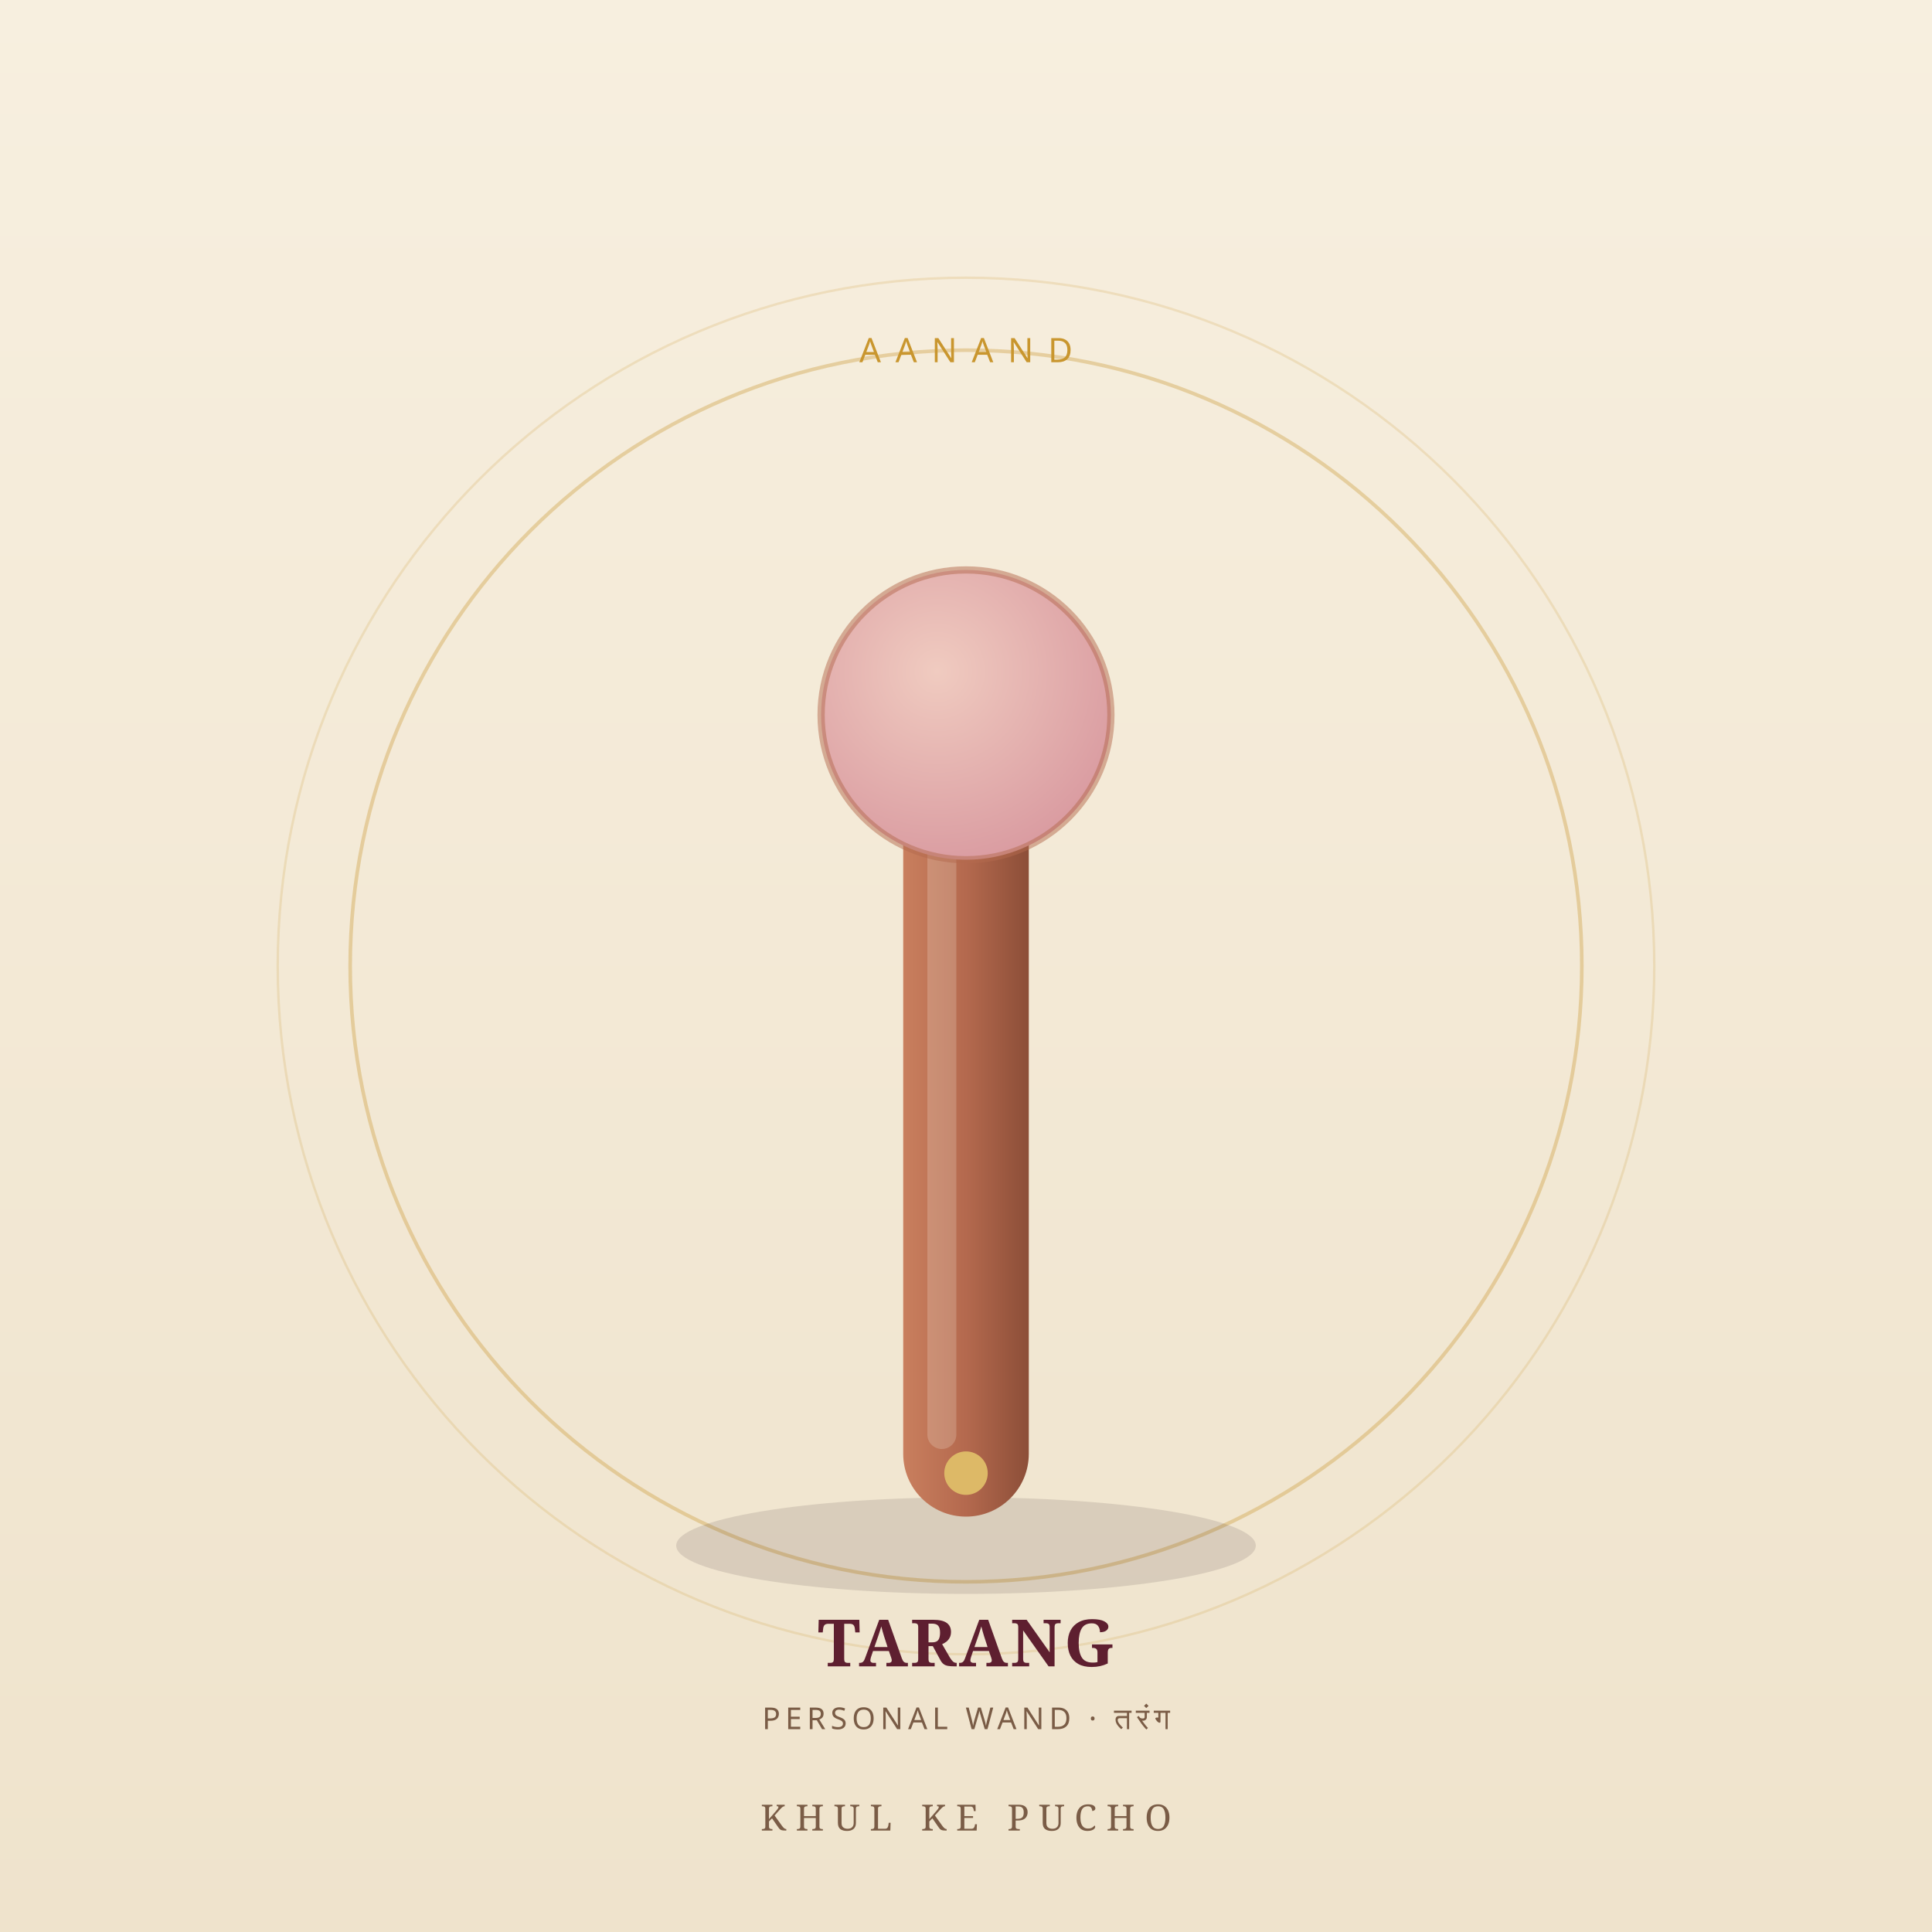
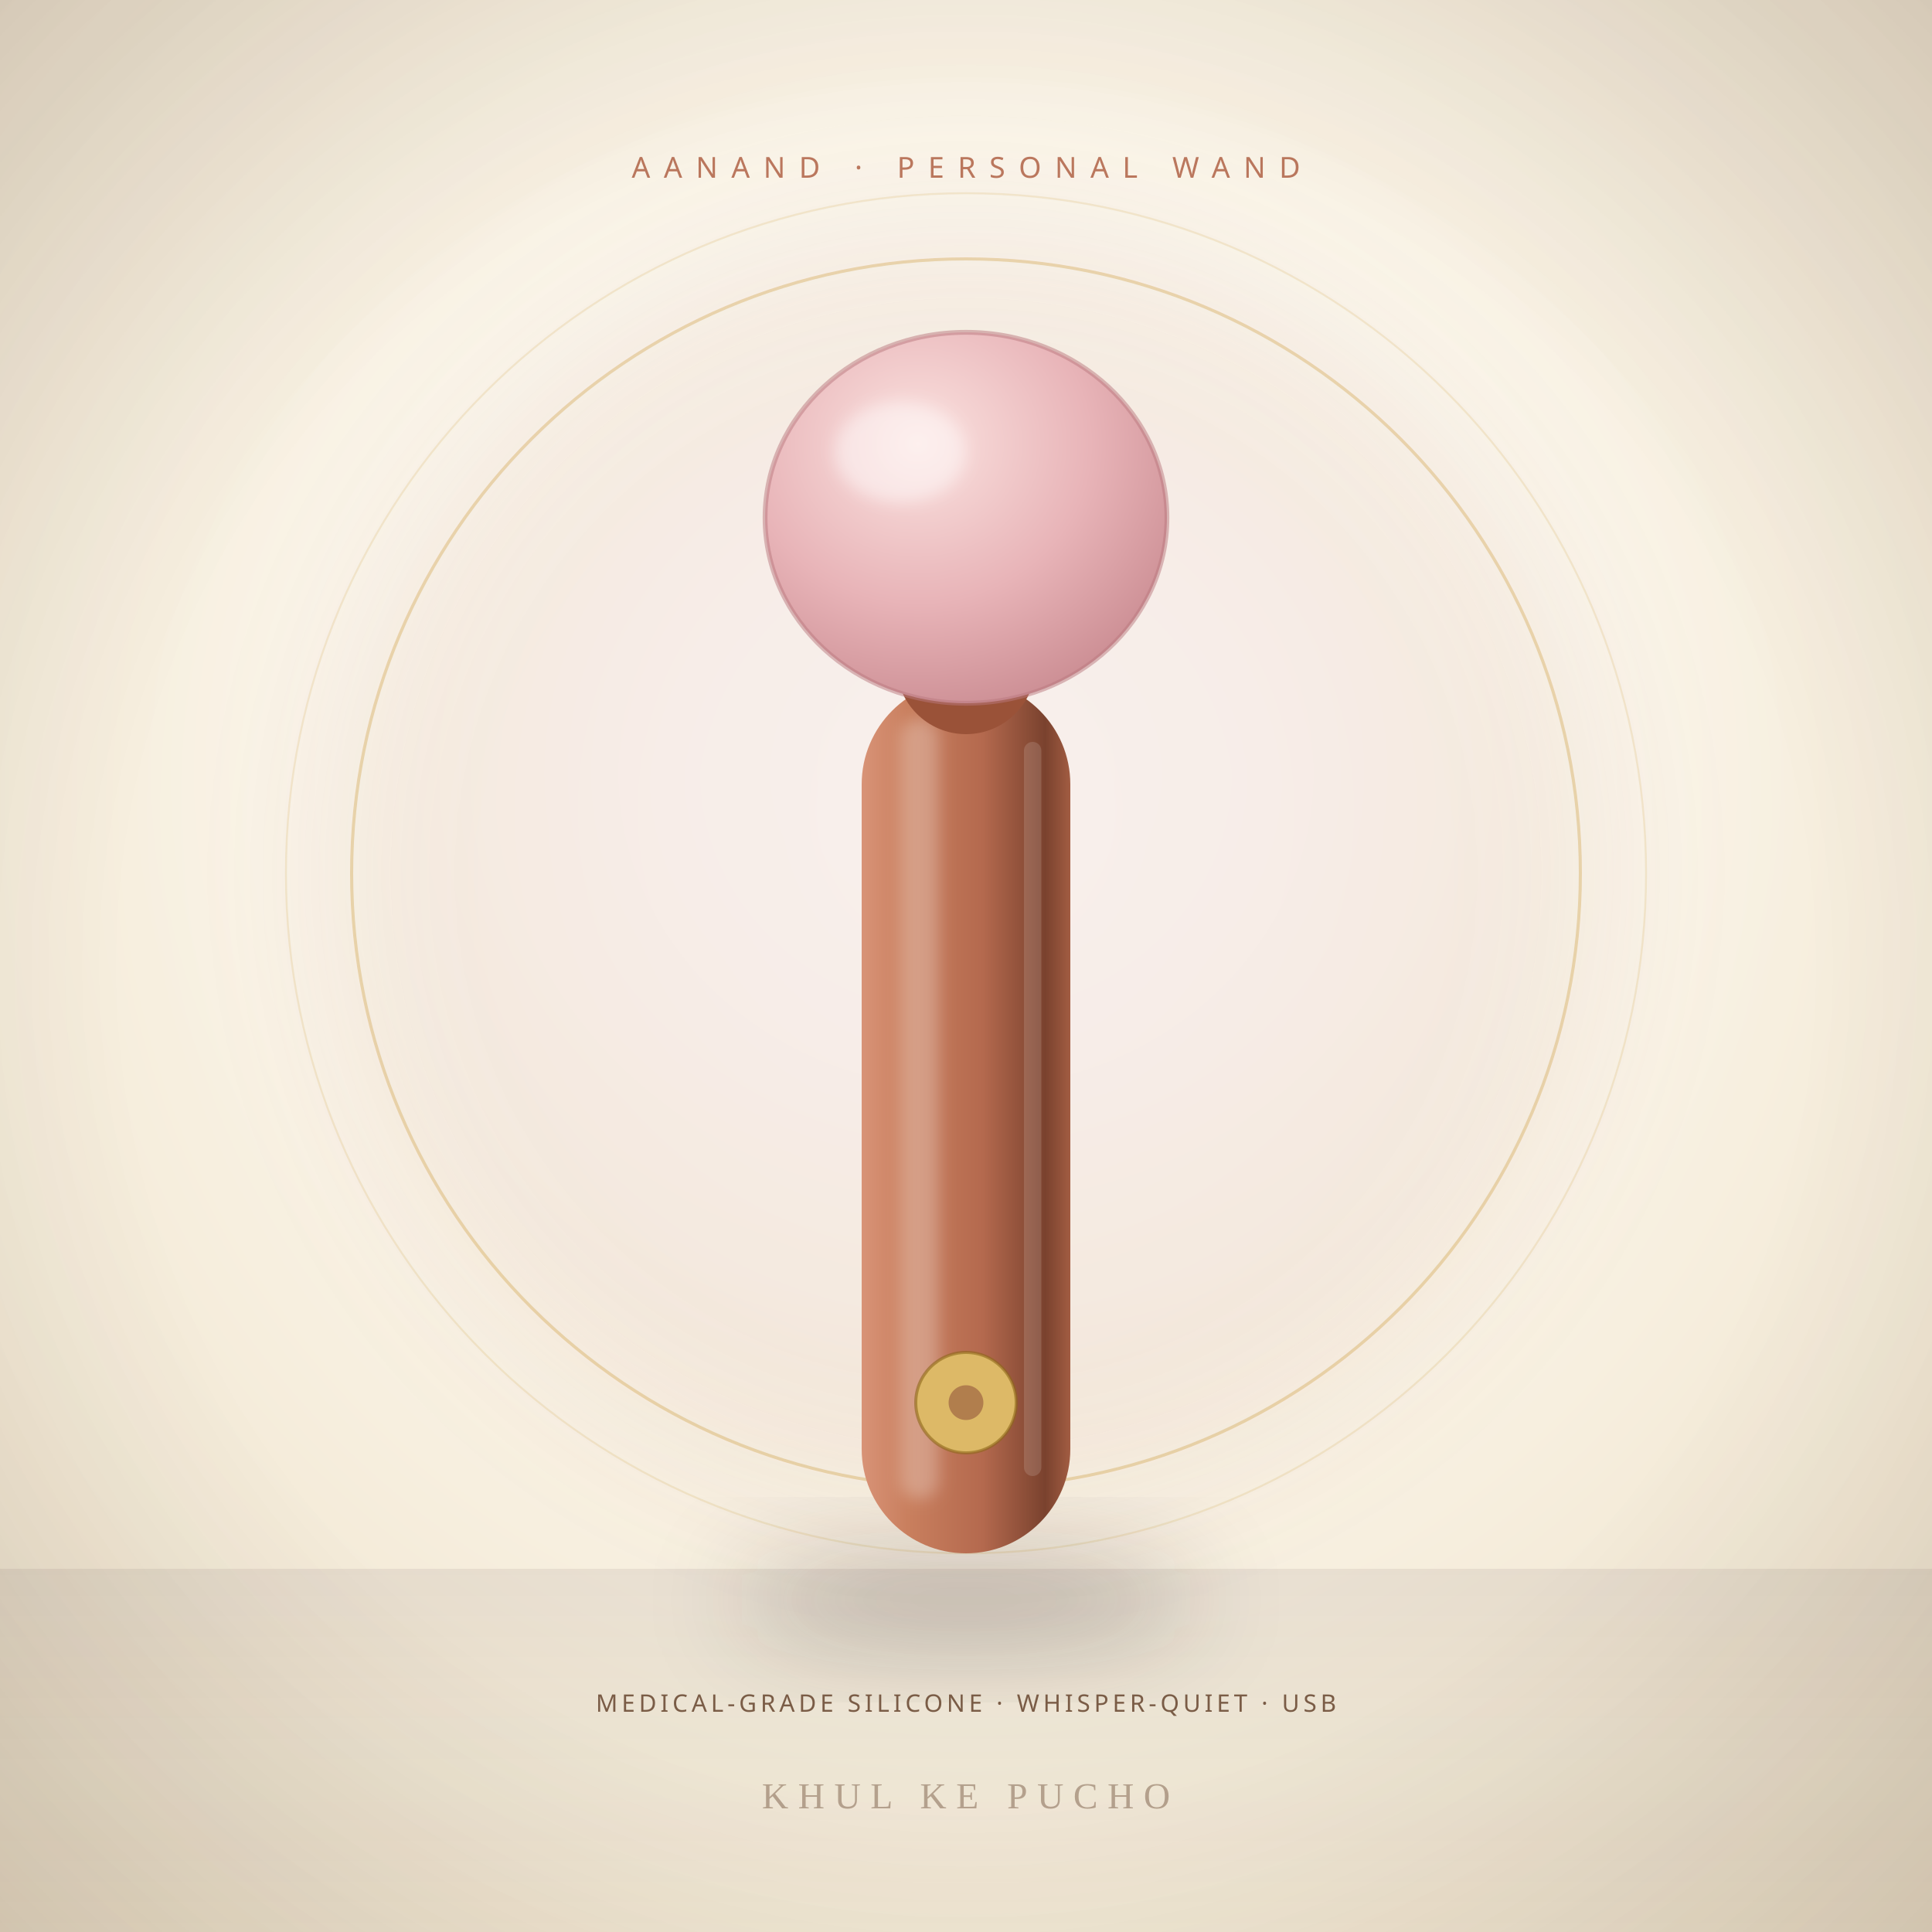
- <svg xmlns="http://www.w3.org/2000/svg" viewBox="0 0 800 800">
+ <svg xmlns="http://www.w3.org/2000/svg" viewBox="0 0 1000 1000" role="img">
  <defs>
-     <linearGradient id="bg" x1="0" y1="0" x2="0" y2="1">
-       <stop offset="0" stop-color="#F7EFDF" />
-       <stop offset="1" stop-color="#EFE3CC" />
+     <radialGradient id="studio" cx=".5" cy=".42" r=".78">
+       <stop offset="0" stop-color="#FFFDF8" />
+       <stop offset=".55" stop-color="#F7EFDF" />
+       <stop offset="1" stop-color="#E9DCC2" />
+     </radialGradient>
+     <radialGradient id="spot" cx=".5" cy=".45" r=".5">
+       <stop offset="0" stop-color="#FFFFFF" stop-opacity=".85" />
+       <stop offset="1" stop-color="#FFFFFF" stop-opacity="0" />
+     </radialGradient>
+     <radialGradient id="vig" cx=".5" cy=".5" r=".72">
+       <stop offset=".6" stop-color="#241419" stop-opacity="0" />
+       <stop offset="1" stop-color="#241419" stop-opacity=".13" />
+     </radialGradient>
+     <linearGradient id="floor" x1="0" y1="0" x2="0" y2="1">
+       <stop offset="0" stop-color="#241419" stop-opacity=".07" />
+       <stop offset="1" stop-color="#241419" stop-opacity="0" />
    </linearGradient>
-     <linearGradient id="cop" x1="0" y1="0" x2="1" y2="0">
-       <stop offset="0" stop-color="#C97F5E" />
-       <stop offset=".5" stop-color="#B4694E" />
-       <stop offset="1" stop-color="#8C4E38" />
+     <filter id="soft" x="-60%" y="-60%" width="220%" height="220%">
+       <feGaussianBlur stdDeviation="26" />
+     </filter>
+     <filter id="soft2" x="-60%" y="-60%" width="220%" height="220%">
+       <feGaussianBlur stdDeviation="11" />
+     </filter>
+     <filter id="soft3" x="-60%" y="-60%" width="220%" height="220%">
+       <feGaussianBlur stdDeviation="4" />
+     </filter>
+     <filter id="glowf" x="-90%" y="-90%" width="280%" height="280%">
+       <feGaussianBlur stdDeviation="34" />
+     </filter>
+     <linearGradient id="specV" x1="0" y1="0" x2="1" y2="0">
+       <stop offset="0" stop-color="#FFFFFF" stop-opacity="0" />
+       <stop offset=".5" stop-color="#FFFFFF" stop-opacity=".55" />
+       <stop offset="1" stop-color="#FFFFFF" stop-opacity="0" />
    </linearGradient>
-     <radialGradient id="head" cx=".4" cy=".35" r=".7">
-       <stop offset="0" stop-color="#F0CBC0" />
-       <stop offset="1" stop-color="#D99AA0" />
+     <linearGradient id="sil" x1="0" y1="0" x2="1" y2="0">
+       <stop offset="0" stop-color="#D89377" />
+       <stop offset=".22" stop-color="#C97F5E" />
+       <stop offset=".58" stop-color="#B4694E" />
+       <stop offset=".88" stop-color="#7A422E" />
+       <stop offset="1" stop-color="#A15C42" />
+     </linearGradient>
+     <linearGradient id="blush" x1="0" y1="0" x2="1" y2="0">
+       <stop offset="0" stop-color="#F4CDD0" />
+       <stop offset=".3" stop-color="#E8B4B8" />
+       <stop offset=".72" stop-color="#D99AA0" />
+       <stop offset="1" stop-color="#B9787E" />
+     </linearGradient>
+     <radialGradient id="softhead" cx=".38" cy=".3" r=".78">
+       <stop offset="0" stop-color="#FBE3E0" />
+       <stop offset=".55" stop-color="#E8B4B8" />
+       <stop offset="1" stop-color="#C98A90" />
    </radialGradient>
  </defs>
-   <rect width="800" height="800" fill="url(#bg)" />
-   <circle cx="400" cy="400" r="255" fill="none" stroke="#C9962E" stroke-width="1.5" opacity=".35" />
-   <circle cx="400" cy="400" r="285" fill="none" stroke="#C9962E" stroke-width="1" opacity=".18" />
-   <text x="400" y="150" text-anchor="middle" font-family="Verdana,sans-serif" font-size="14" letter-spacing="6" fill="#C9962E">AANAND</text>
-   <ellipse cx="400" cy="640" rx="120" ry="20" fill="#241419" opacity=".12" />
-   <rect x="374" y="316" width="52" height="312" rx="26" fill="url(#cop)" />
-   <rect x="384" y="330" width="12" height="270" rx="6" fill="#F7EFDF" opacity=".22" />
-   <circle cx="400" cy="296" r="60" fill="url(#head)" />
-   <circle cx="400" cy="296" r="60" fill="none" stroke="#B4694E" stroke-width="3" opacity=".5" />
-   <circle cx="400" cy="610" r="9" fill="#DDB967" />
-   <text x="400" y="690" text-anchor="middle" font-family="Georgia,serif" font-size="27" font-weight="bold" letter-spacing="1" fill="#5E1F30">TARANG</text>
-   <text x="400" y="716" text-anchor="middle" font-family="Verdana,sans-serif" font-size="12.5" letter-spacing="2" fill="#7A5C46">PERSONAL WAND · तरंग</text>
-   <text x="400" y="758" text-anchor="middle" font-family="Georgia,serif" font-size="15" letter-spacing="4" fill="#7A5C46">KHUL KE PUCHO</text>
+   <rect width="1000" height="1000" fill="url(#studio)" />
+   <ellipse cx="500" cy="440" rx="430" ry="400" fill="url(#spot)" />
+   <circle cx="500" cy="452" r="330" fill="#B4694E" opacity=".10" filter="url(#glowf)" />
+   <circle cx="500" cy="452" r="318" fill="none" stroke="#C9962E" stroke-width="1.6" opacity=".32" />
+   <circle cx="500" cy="452" r="352" fill="none" stroke="#C9962E" stroke-width="1" opacity=".16" />
+   <rect x="0" y="812" width="1000" height="188" fill="url(#floor)" />
+   <text x="500" y="92" text-anchor="middle" font-family="Verdana,Geneva,sans-serif" font-size="15" letter-spacing="7" fill="#B4694E" opacity=".9">AANAND · PERSONAL WAND</text>
+   <ellipse cx="500" cy="828" rx="120" ry="24" fill="#241419" opacity="0.24" filter="url(#soft)" />
+   <rect x="446" y="352" width="108" height="452" rx="54" fill="url(#sil)" />
+   <rect x="466" y="372" width="20" height="404" rx="10" fill="#FFFFFF" opacity=".26" filter="url(#soft3)" />
+   <rect x="530" y="384" width="9" height="380" rx="4.5" fill="#FFFFFF" opacity=".14" />
+   <rect x="464" y="300" width="72" height="80" rx="36" fill="#9A5238" />
+   <ellipse cx="500" cy="268" rx="104" ry="96" fill="url(#softhead)" />
+   <ellipse cx="466" cy="234" rx="34" ry="26" fill="#FFFFFF" opacity=".45" filter="url(#soft3)" />
+   <ellipse cx="500" cy="268" rx="104" ry="96" fill="none" stroke="#B9787E" stroke-width="2.5" opacity=".5" />
+   <circle cx="500" cy="726" r="26" fill="#DDB967" />
+   <circle cx="500" cy="726" r="26" fill="none" stroke="#8E6819" stroke-width="1.6" opacity=".6" />
+   <circle cx="500" cy="726" r="9" fill="#8C4E38" opacity=".55" />
+   <g font-family="Verdana,Geneva,sans-serif" font-size="12.5" letter-spacing="2" fill="#7A5C46" text-anchor="middle">
+     <text x="500" y="886">MEDICAL-GRADE SILICONE · WHISPER-QUIET · USB</text>
+   </g>
+   <text x="500" y="936" text-anchor="middle" font-family="Georgia,'Times New Roman',serif" font-size="19" letter-spacing="5" fill="#7A5C46" opacity="0.5">KHUL KE PUCHO</text>
+   <rect width="1000" height="1000" fill="url(#vig)" />
</svg>
